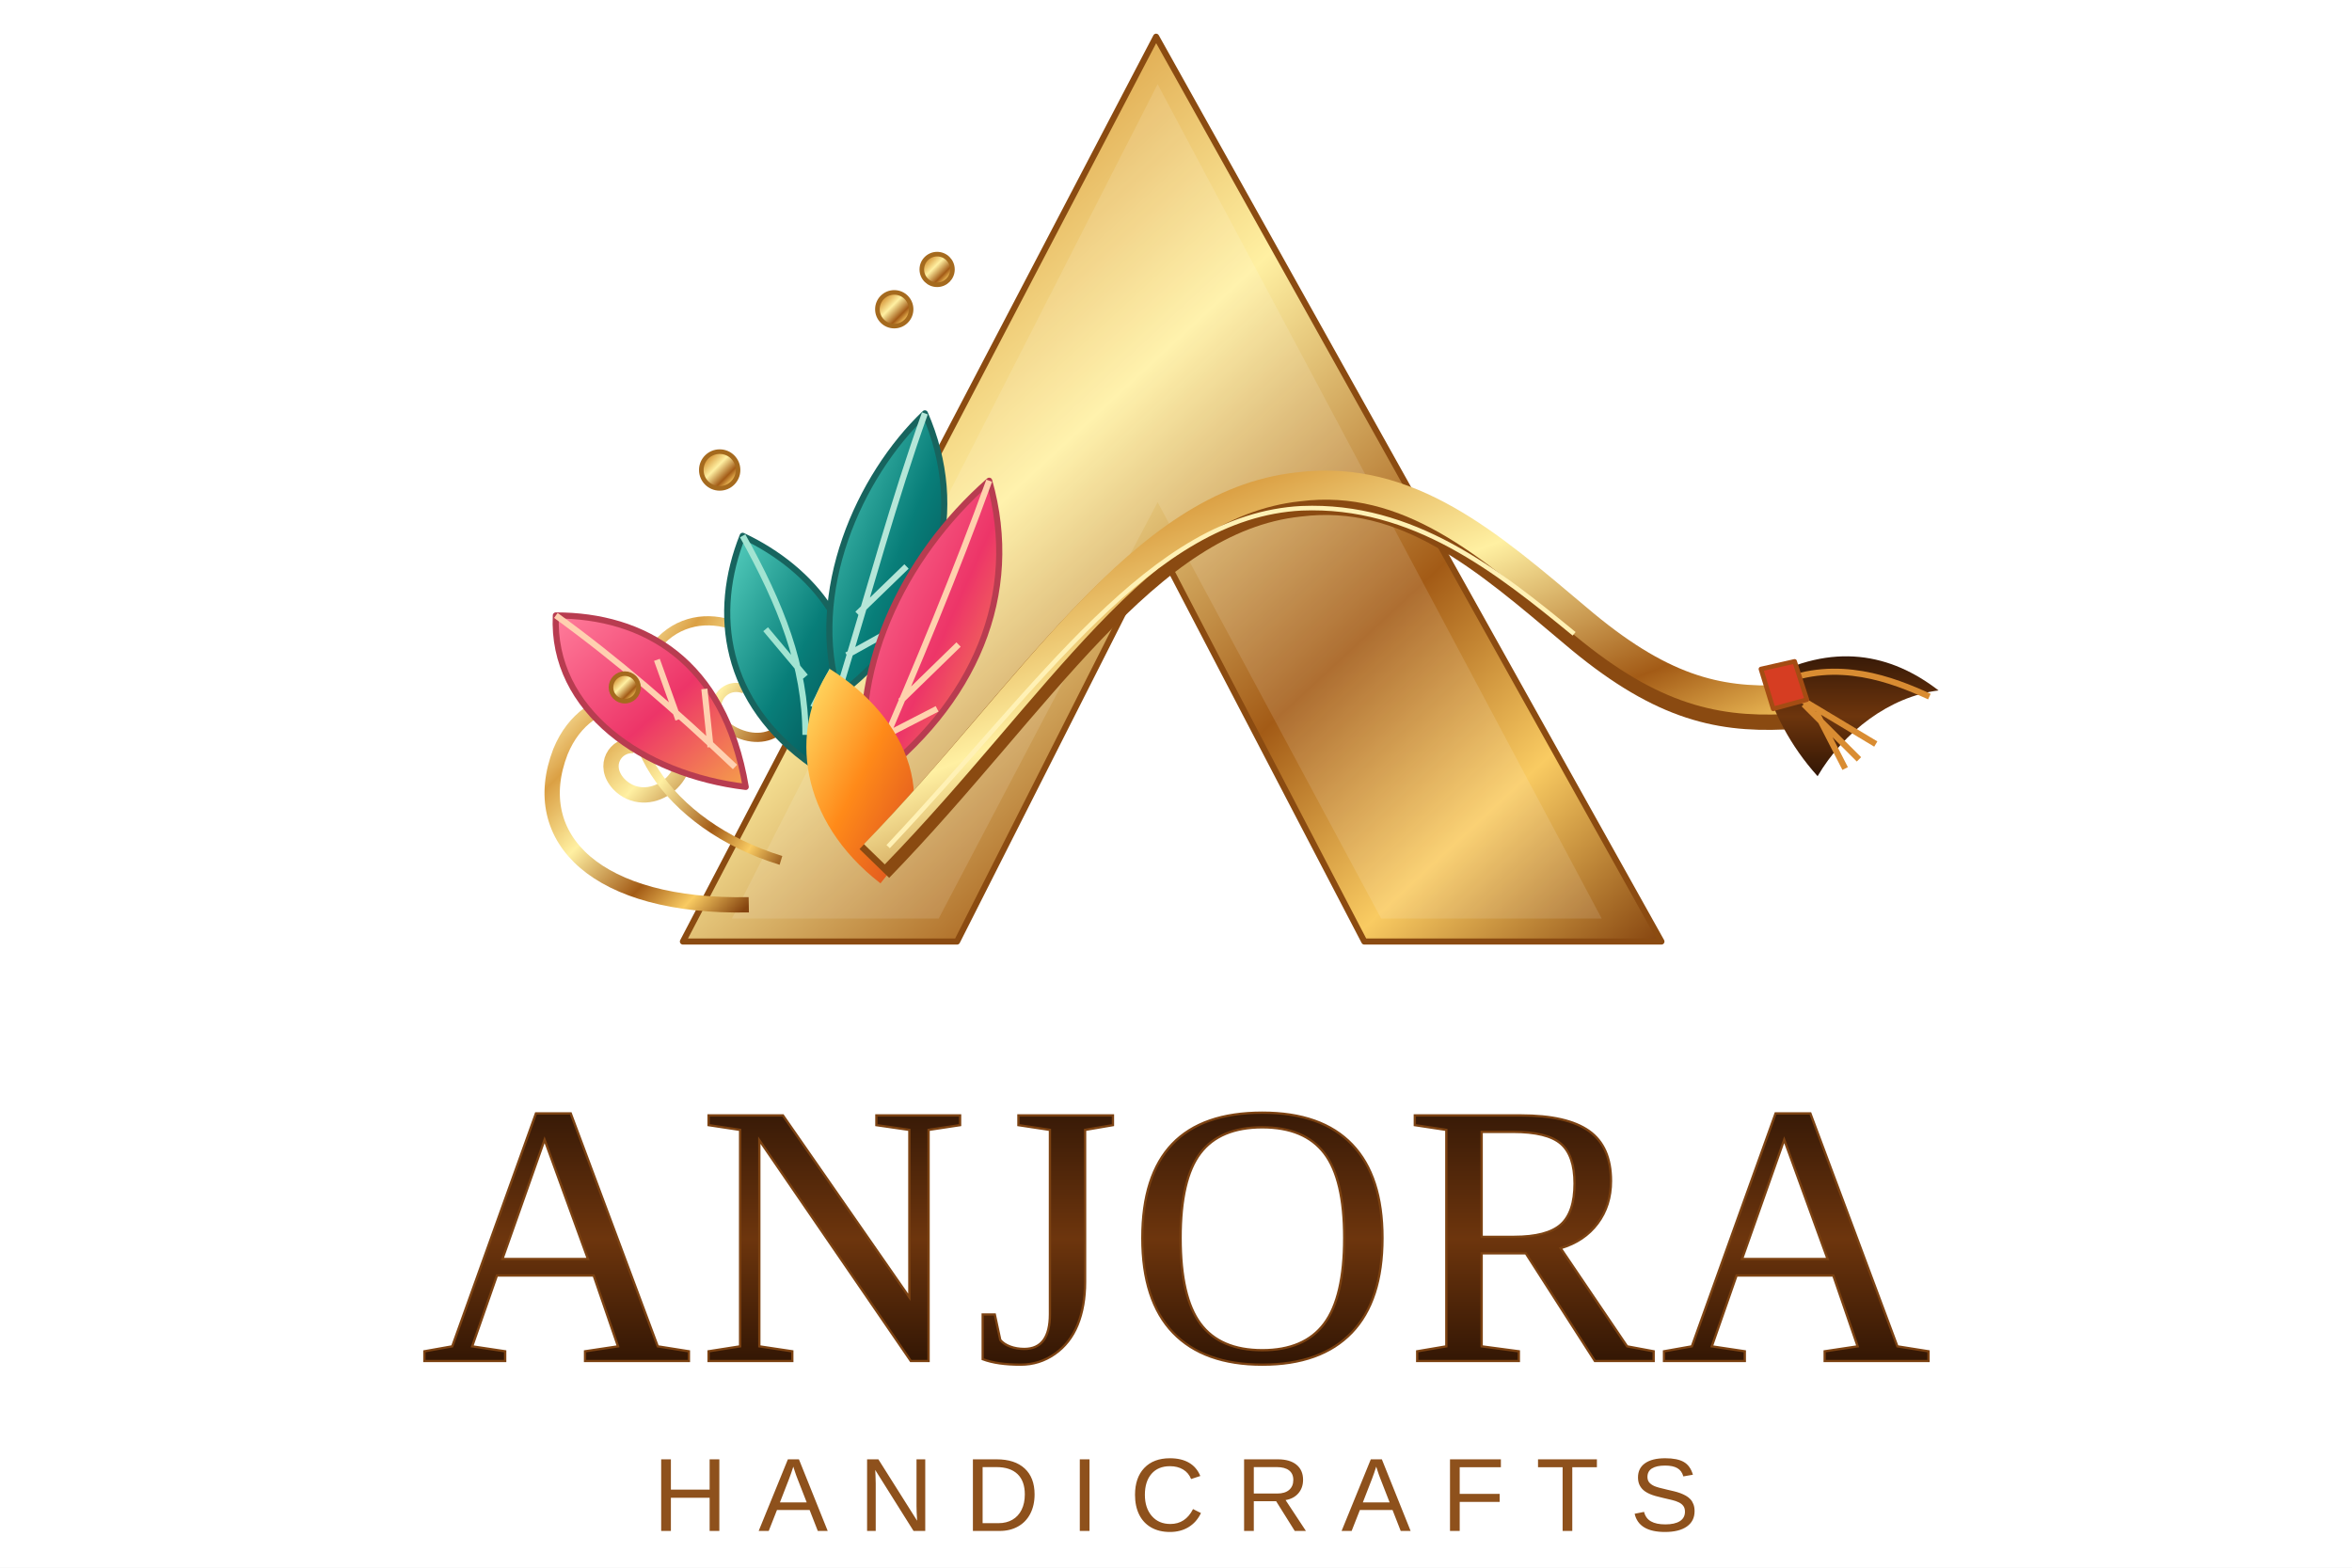
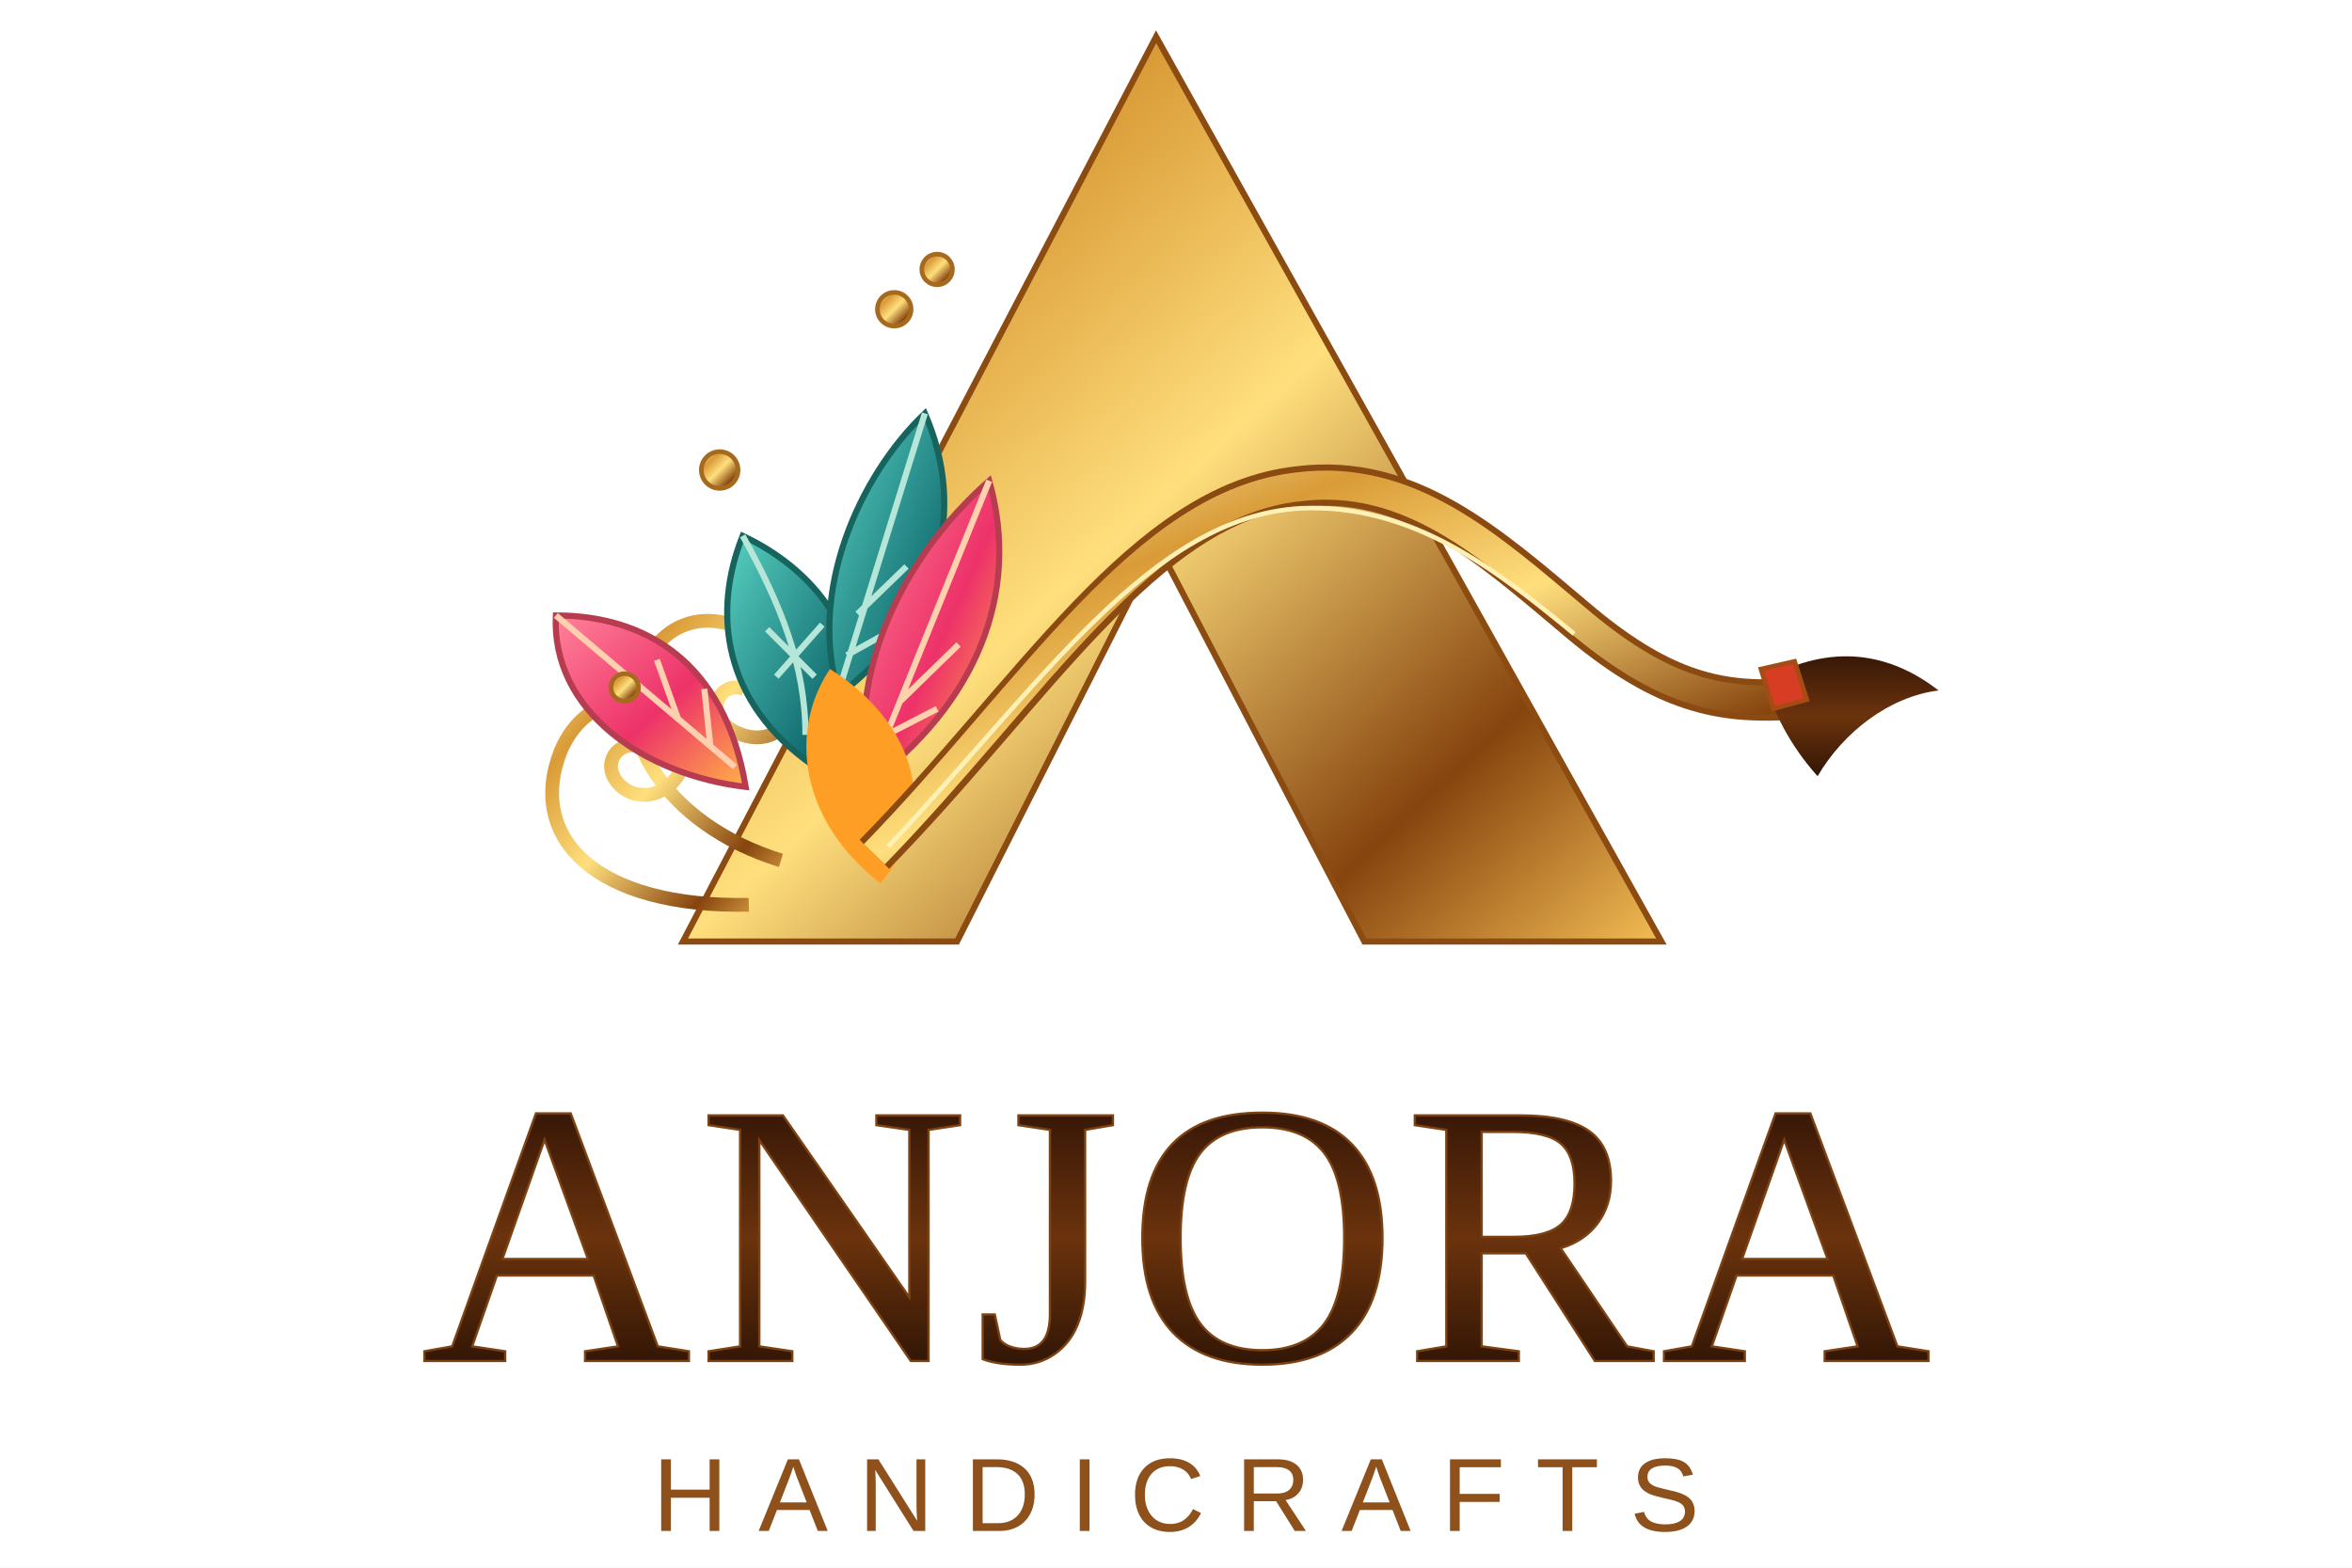
- <svg xmlns="http://www.w3.org/2000/svg" viewBox="0 0 1536 1024" role="img" aria-labelledby="title desc">
+ <svg xmlns="http://www.w3.org/2000/svg" viewBox="0 0 1536 1024">
+   <rect width="1536" height="1024" fill="#fff" />
  <defs>
-     <linearGradient id="gold" x1="0" y1="0" x2="1" y2="1">
-       <stop offset="0" stop-color="#fff0b1" />
-       <stop offset=".2" stop-color="#dba044" />
-       <stop offset=".42" stop-color="#fff0a2" />
-       <stop offset=".68" stop-color="#a35b16" />
-       <stop offset=".84" stop-color="#f9cb62" />
-       <stop offset="1" stop-color="#85440f" />
+     <linearGradient id="g" x1="0" y1="0" x2="1" y2="1">
+       <stop stop-color="#fff1b3" />
+       <stop offset=".25" stop-color="#d99b37" />
+       <stop offset=".5" stop-color="#ffdf7d" />
+       <stop offset=".8" stop-color="#86440e" />
+       <stop offset="1" stop-color="#f4bd54" />
    </linearGradient>
-     <linearGradient id="brown" x1="0" y1="0" x2="0" y2="1">
-       <stop stop-color="#381a07" />
-       <stop offset=".5" stop-color="#6d350d" />
-       <stop offset="1" stop-color="#321604" />
+     <linearGradient id="b" x1="0" y1="0" x2="0" y2="1">
+       <stop stop-color="#381807" />
+       <stop offset=".5" stop-color="#6b330d" />
+       <stop offset="1" stop-color="#321605" />
    </linearGradient>
-     <linearGradient id="teal" x1="0" y1="0" x2="1" y2="1">
-       <stop stop-color="#58d1c0" />
-       <stop offset=".55" stop-color="#087e79" />
-       <stop offset="1" stop-color="#034c50" />
+     <linearGradient id="t" x1="0" y1="0" x2="1" y2="1">
+       <stop stop-color="#57d0c0" />
+       <stop offset="1" stop-color="#00515b" />
    </linearGradient>
-     <linearGradient id="pink" x1="0" y1="0" x2="1" y2="1">
-       <stop stop-color="#ff7d9b" />
-       <stop offset=".55" stop-color="#ed3568" />
-       <stop offset="1" stop-color="#f5a04a" />
-     </linearGradient>
-     <linearGradient id="orange" x1="0" y1="0" x2="1" y2="1">
-       <stop stop-color="#ffe36b" />
-       <stop offset=".5" stop-color="#ff8a19" />
-       <stop offset="1" stop-color="#d94b21" />
+     <linearGradient id="p" x1="0" y1="0" x2="1" y2="1">
+       <stop stop-color="#ff8299" />
+       <stop offset=".55" stop-color="#ed3269" />
+       <stop offset="1" stop-color="#ffb147" />
    </linearGradient>
  </defs>
-   <rect width="1536" height="1024" fill="#fff" />
-   <g stroke-linejoin="round">
-     <path d="M755 24 L446 615 L625 615 L756 356 L891 615 L1085 615 Z" fill="url(#gold)" stroke="#8b4b11" stroke-width="4" />
-     <path d="M756 55 L478 600 L613 600 L756 328 L902 600 L1046 600 Z" fill="#fff" opacity=".12" />
-     <path d="M489 591 C390 593 344 548 366 491 C384 447 434 451 445 479 C456 510 422 531 404 512 C393 500 402 486 414 487" fill="none" stroke="url(#gold)" stroke-width="10" />
-     <path d="M510 562 C435 539 394 476 424 428 C449 388 500 407 514 441 C526 471 504 490 480 478 C458 467 470 444 486 450" fill="none" stroke="url(#gold)" stroke-width="6" />
-     <path d="M531 500 C472 459 465 400 485 350 C532 372 566 416 553 463 Z" fill="url(#teal)" stroke="#17645e" stroke-width="4" />
-     <path d="M526 480 C526 435 510 395 485 350 M526 442 L500 411 M531 462 L549 427" fill="none" stroke="#a1e4d2" stroke-width="4" />
-     <path d="M487 514 C420 506 360 464 363 402 C420 402 473 431 487 514 Z" fill="url(#pink)" stroke="#b83c50" stroke-width="4" />
-     <path d="M480 501 C440 463 403 431 363 402 M443 470 L429 431 M464 488 L460 450" fill="none" stroke="#ffd0b0" stroke-width="4" />
-     <path d="M548 454 C527 387 561 311 604 270 C631 332 616 401 548 454 Z" fill="url(#teal)" stroke="#17645e" stroke-width="4" />
-     <path d="M550 444 C568 385 584 326 604 270 M560 401 L592 370 M553 428 L580 413" fill="none" stroke="#b5e6d8" stroke-width="4" />
-     <path d="M567 512 C553 440 589 364 646 314 C667 388 637 460 567 512 Z" fill="url(#pink)" stroke="#b83c50" stroke-width="4" />
-     <path d="M572 497 C599 435 625 372 646 314 M588 458 L626 421 M579 480 L612 463" fill="none" stroke="#ffd1ad" stroke-width="4" />
-     <path d="M575 577 C522 536 515 477 542 437 C593 469 618 526 575 577 Z" fill="url(#orange)" />
-     <path d="M571 564 C675 457 745 335 848 324 C920 315 973 362 1030 410 C1084 456 1121 465 1165 463" fill="none" stroke="#8a4a11" stroke-width="27" />
-     <path d="M571 558 C675 451 745 329 848 318 C920 309 973 356 1030 404 C1084 450 1121 459 1165 457" fill="none" stroke="url(#gold)" stroke-width="19" />
-     <path d="M580 553 C680 447 752 337 850 332 C923 329 978 373 1028 414" fill="none" stroke="#fff1b5" stroke-width="3" />
-     <path d="M1152 444 C1197 419 1235 427 1266 451 C1234 455 1204 478 1187 507 C1169 487 1158 465 1152 444 Z" fill="url(#brown)" />
-     <path d="M1162 446 C1200 430 1236 444 1260 455 M1170 453 L1225 486 M1178 460 L1214 496 M1186 465 L1205 502" fill="none" stroke="#d98c32" stroke-width="4" />
-     <path d="M1150 437 L1172 432 L1180 457 L1158 463 Z" fill="#d63d22" stroke="#a44c13" stroke-width="3" />
-     <g fill="url(#gold)" stroke="#a56a1e" stroke-width="3">
-       <circle cx="470" cy="307" r="12" />
-       <circle cx="584" cy="202" r="11" />
-       <circle cx="612" cy="176" r="10" />
-       <circle cx="408" cy="449" r="9" />
-     </g>
+   <path d="M755 24 446 615h179l131-259 135 259h194z" fill="url(#g)" stroke="#8b4b11" stroke-width="4" />
+   <path d="M489 591c-99 2-145-43-123-100 18-44 68-40 79-12 11 31-23 52-41 33-11-12-2-26 10-25M510 562c-75-23-116-86-86-134 25-40 76-21 90 13 12 30-10 49-34 37-22-11-10-34 6-28" fill="none" stroke="url(#g)" stroke-width="9" />
+   <path d="M531 500c-59-41-66-100-46-150 47 22 81 66 68 113z" fill="url(#t)" stroke="#17645e" stroke-width="4" />
+   <path d="M526 480c0-45-16-85-41-130m16 61 31 31m-25 0 30-34" fill="none" stroke="#b5e6d8" stroke-width="4" />
+   <path d="M487 514c-67-8-127-50-124-112 57 0 110 29 124 112z" fill="url(#p)" stroke="#b83c50" stroke-width="4" />
+   <path d="M480 501 363 402m80 68-14-39m35 57-4-38" fill="none" stroke="#ffd0b0" stroke-width="4" />
+   <path d="M548 454c-21-67 13-143 56-184 27 62 12 131-56 184z" fill="url(#t)" stroke="#17645e" stroke-width="4" />
+   <path d="M550 444 604 270m-44 131 32-31m-39 58 27-15" fill="none" stroke="#b5e6d8" stroke-width="4" />
+   <path d="M567 512c-14-72 22-148 79-198 21 74-9 146-79 198z" fill="url(#p)" stroke="#b83c50" stroke-width="4" />
+   <path d="M572 497 646 314m-58 144 38-37m-47 59 33-17" fill="none" stroke="#ffd1ad" stroke-width="4" />
+   <path d="M575 577c-53-41-60-100-33-140 51 32 76 89 33 140z" fill="#ff9e25" />
+   <path d="M571 558c104-106 176-229 277-240 72-9 124 38 181 86 54 46 91 55 135 53" fill="none" stroke="#8a4a11" stroke-width="27" />
+   <path d="M571 558c104-107 176-229 277-240 72-9 124 38 181 86 54 46 91 55 135 53" fill="none" stroke="url(#g)" stroke-width="19" />
+   <path d="M580 553c100-106 172-216 270-221 73-3 128 41 178 82" fill="none" stroke="#fff1b5" stroke-width="3" />
+   <path d="M1152 444c45-25 83-17 114 7-32 4-62 27-79 56-18-20-29-42-35-63z" fill="url(#b)" />
+   <path d="m1150 437 22-5 8 25-22 6z" fill="#d63d22" stroke="#a44c13" stroke-width="3" />
+   <g fill="url(#g)" stroke="#a56a1e" stroke-width="3">
+     <circle cx="470" cy="307" r="12" />
+     <circle cx="584" cy="202" r="11" />
+     <circle cx="612" cy="176" r="10" />
+     <circle cx="408" cy="449" r="9" />
  </g>
-   <text x="768" y="889" text-anchor="middle" font-family="Georgia,'Times New Roman',serif" font-size="245" letter-spacing="4" fill="url(#brown)" stroke="#7c4212" stroke-width="1.5">ANJORA</text>
+   <text x="768" y="889" text-anchor="middle" font-family="Georgia,'Times New Roman',serif" font-size="245" letter-spacing="4" fill="url(#b)" stroke="#7c4212" stroke-width="1.5">ANJORA</text>
  <text x="768" y="1000" text-anchor="middle" font-family="Arial,sans-serif" font-size="68" letter-spacing="20" fill="#8e511c">HANDICRAFTS</text>
</svg>
